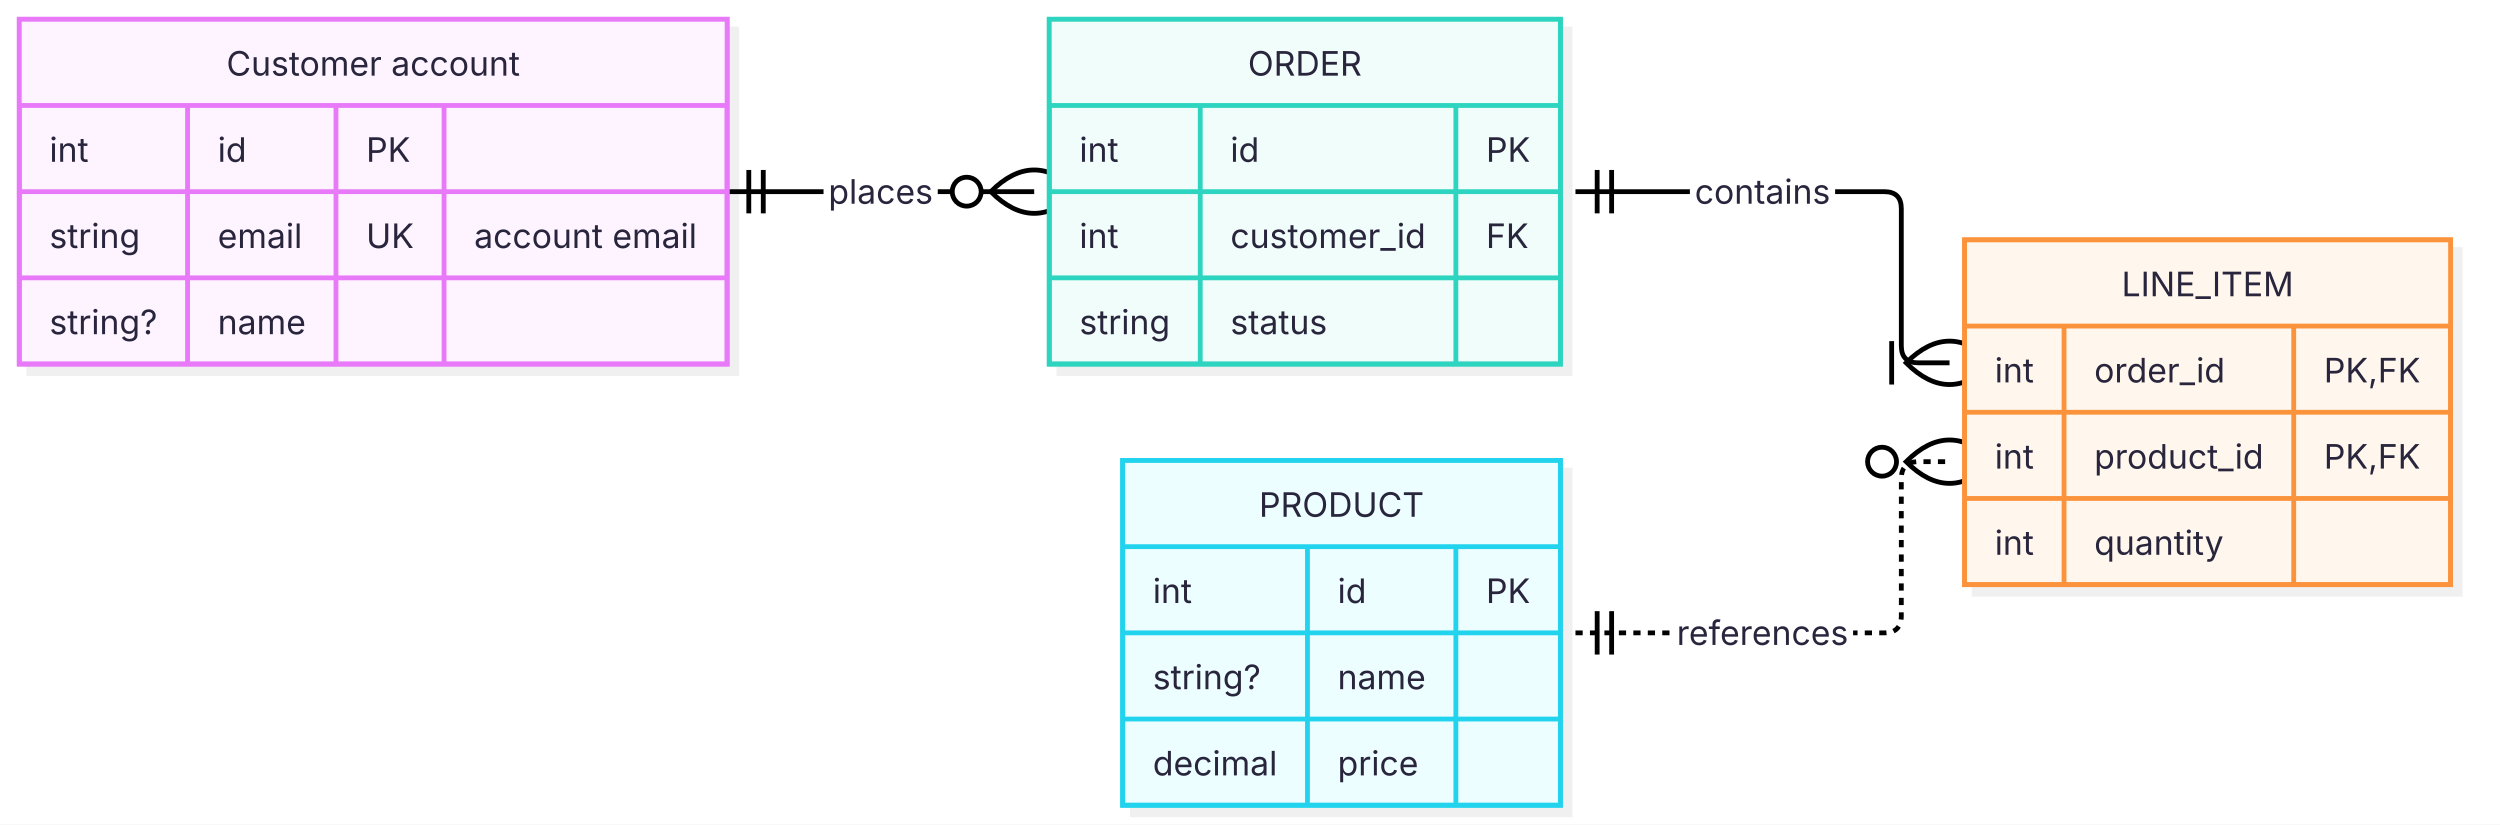
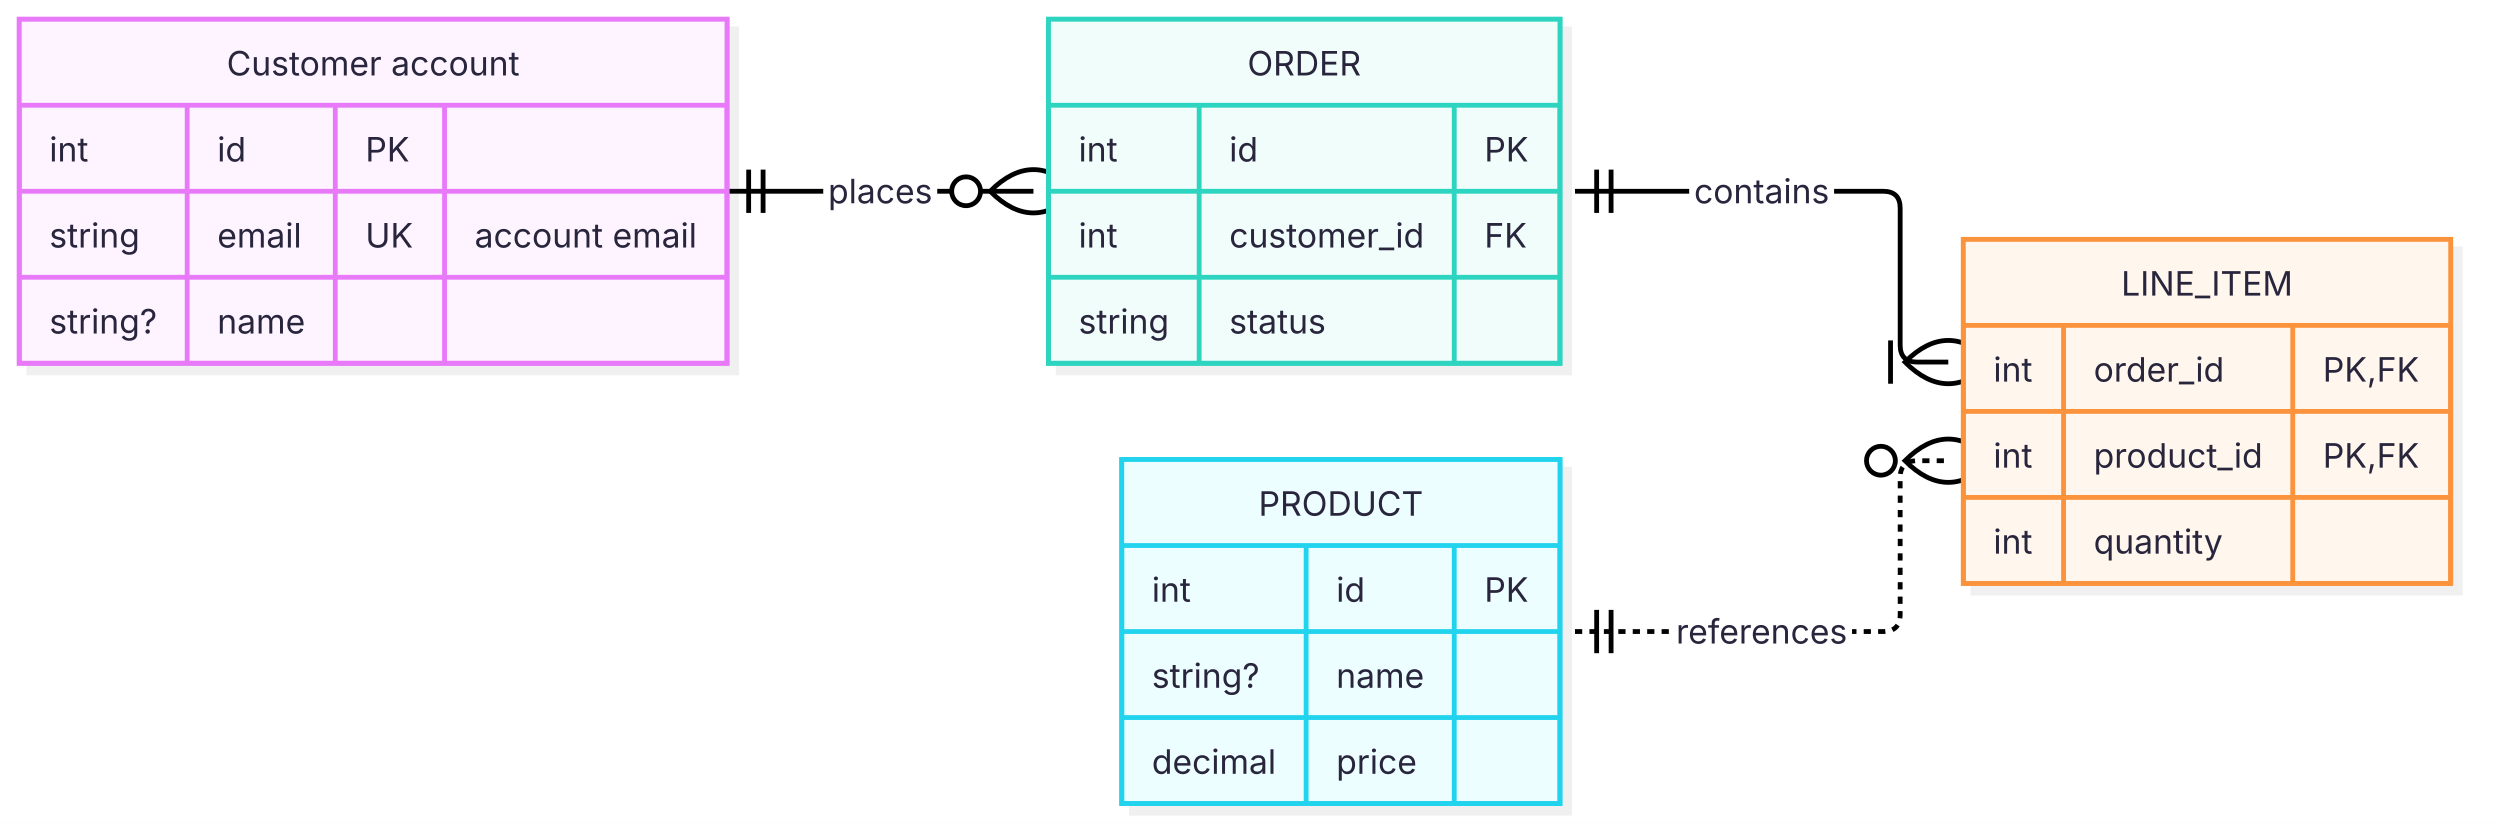
- <svg xmlns="http://www.w3.org/2000/svg" viewBox="4 4 1036.969 342" width="1036.969" height="342">
-   <path d="M4 4L1040.969 4L1040.969 346L4 346Z" fill="#ffffff" />
-   <path d="M16 16L309.594 16L309.594 159L16 159Z" fill="#f0f0f0" stroke="#f0f0f0" stroke-width="2" />
-   <path d="M443.219 16L655.234 16L655.234 159L443.219 159Z" fill="#f0f0f0" stroke="#f0f0f0" stroke-width="2" />
-   <path d="M822.891 107.5L1024.469 107.5L1024.469 250.5L822.891 250.5Z" fill="#f0f0f0" stroke="#f0f0f0" stroke-width="2" />
-   <path d="M473.672 199L655.234 199L655.234 342L473.672 342Z" fill="#f0f0f0" stroke="#f0f0f0" stroke-width="2" />
-   <path d="M305.594 83.5L432.969 83.5" fill="none" stroke="#000000" stroke-width="2" />
-   <path d="M314.594 74.5L314.594 92.5" fill="none" stroke="#000000" stroke-width="2" />
-   <path d="M320.594 74.5L320.594 92.5" fill="none" stroke="#000000" stroke-width="2" />
-   <path d="M450.969 83.5C438.969 95.5 426.969 95.5 414.969 83.5C426.969 71.5 438.969 71.5 450.969 83.5" fill="none" stroke="#000000" stroke-width="2" />
-   <path d="M410.969 83.5C410.969 86.814 408.282 89.5 404.969 89.5C401.655 89.5 398.969 86.814 398.969 83.5C398.969 80.186 401.655 77.5 404.969 77.5C408.282 77.5 410.969 80.186 410.969 83.5Z" fill="#ffffff" stroke="#000000" stroke-width="2" />
-   <path d="M657.484 83.5L785.57 83.5C790.284 83.5 792.641 85.857 792.641 90.571L792.641 147.429C792.641 152.143 794.998 154.5 799.712 154.5L812.641 154.5" fill="none" stroke="#000000" stroke-width="2" />
-   <path d="M666.484 74.5L666.484 92.5" fill="none" stroke="#000000" stroke-width="2" />
-   <path d="M672.484 74.5L672.484 92.5" fill="none" stroke="#000000" stroke-width="2" />
-   <path d="M830.641 154.5C818.641 166.5 806.641 166.5 794.641 154.5C806.641 142.5 818.641 142.5 830.641 154.5" fill="none" stroke="#000000" stroke-width="2" />
-   <path d="M788.641 163.5L788.641 145.5" fill="none" stroke="#000000" stroke-width="2" />
-   <path d="M657.484 266.5L660.484 266.5M663.484 266.5L666.484 266.5M669.484 266.5L672.484 266.5M675.484 266.5L678.484 266.5M681.484 266.5L684.484 266.5M687.484 266.5L690.484 266.5M693.484 266.5L696.484 266.5M699.484 266.5L702.484 266.5M705.484 266.5L708.484 266.5M711.484 266.5L714.484 266.5M717.484 266.5L720.484 266.5M723.484 266.5L726.484 266.5M729.484 266.5L732.484 266.5M735.484 266.5L738.484 266.5M741.484 266.5L744.484 266.5M747.484 266.5L750.484 266.5M753.484 266.5L756.484 266.5M759.484 266.5L762.484 266.5M765.484 266.5L768.484 266.5M771.484 266.5L774.484 266.5M777.484 266.5L780.484 266.5M783.484 266.5L785.57 266.5L786.426 266.472L786.484 266.466M789.383 265.765L789.878 265.506L790.403 265.147L790.873 264.732L791.287 264.263L791.599 263.807M792.541 260.983L792.613 260.285L792.641 259.429L792.641 257.987M792.641 254.987L792.641 251.987M792.641 248.987L792.641 245.987M792.641 242.987L792.641 239.987M792.641 236.987L792.641 233.987M792.641 230.987L792.641 227.987M792.641 224.987L792.641 221.987M792.641 218.987L792.641 215.987M792.641 212.987L792.641 209.987M792.641 206.987L792.641 203.987M792.743 200.992L792.751 200.914L792.889 200.168L793.083 199.477L793.331 198.842L793.635 198.262L793.697 198.172M795.921 196.223L795.983 196.191L796.618 195.942L797.309 195.749L798.054 195.61L798.823 195.531M801.822 195.5L804.822 195.5M807.822 195.5L810.822 195.5" fill="none" stroke="#000000" stroke-width="2" />
-   <path d="M666.484 257.5L666.484 275.5" fill="none" stroke="#000000" stroke-width="2" />
-   <path d="M672.484 257.5L672.484 275.5" fill="none" stroke="#000000" stroke-width="2" />
-   <path d="M830.641 195.5C818.641 207.5 806.641 207.5 794.641 195.5C806.641 183.5 818.641 183.5 830.641 195.5" fill="none" stroke="#000000" stroke-width="2" />
-   <path d="M790.641 195.5C790.641 198.814 787.954 201.5 784.641 201.5C781.327 201.5 778.641 198.814 778.641 195.5C778.641 192.186 781.327 189.5 784.641 189.5C787.954 189.5 790.641 192.186 790.641 195.5Z" fill="#ffffff" stroke="#000000" stroke-width="2" />
-   <path d="M348.594 72.5L389.969 72.5C391.626 72.5 392.969 73.843 392.969 75.5L392.969 90.5C392.969 92.157 391.626 93.5 389.969 93.5L348.594 93.5C346.937 93.5 345.594 92.157 345.594 90.5L345.594 75.5C345.594 73.843 346.937 72.5 348.594 72.5Z" fill="#ffffff" />
-   <text x="369.281" y="88.5" font-family="Inter, sans-serif" font-size="14" fill="#28253d" text-anchor="middle">places</text>
-   <path d="M707.945 72.5L762.18 72.5C763.837 72.5 765.18 73.843 765.18 75.5L765.18 90.5C765.18 92.157 763.837 93.5 762.18 93.5L707.945 93.5C706.288 93.5 704.945 92.157 704.945 90.5L704.945 75.5C704.945 73.843 706.288 72.5 707.945 72.5Z" fill="#ffffff" />
-   <text x="735.063" y="88.5" font-family="Inter, sans-serif" font-size="14" fill="#28253d" text-anchor="middle">contains</text>
-   <path d="M700.484 255.5L769.641 255.5C771.297 255.5 772.641 256.843 772.641 258.5L772.641 273.5C772.641 275.157 771.297 276.5 769.641 276.5L700.484 276.5C698.828 276.5 697.484 275.157 697.484 273.5L697.484 258.5C697.484 256.843 698.828 255.5 700.484 255.5Z" fill="#ffffff" />
-   <text x="735.063" y="271.5" font-family="Inter, sans-serif" font-size="14" fill="#28253d" text-anchor="middle">references</text>
-   <path d="M12 12L305.594 12L305.594 155L12 155Z" fill="#fdf4ff" stroke="#e879f9" stroke-width="2" />
-   <path d="M12 12L305.594 12L305.594 47.75L12 47.75Z" fill="#fdf4ff" />
-   <text x="158.797" y="35.375" font-family="Inter, sans-serif" font-size="14" fill="#28253d" text-anchor="middle">Customer account</text>
-   <path d="M12 47.75L305.594 47.75" fill="none" stroke="#e879f9" stroke-width="2" />
+ <svg xmlns="http://www.w3.org/2000/svg" viewBox="4 4 1039.136 342" width="1039.136" height="342">
+   <path d="M4 4L1043.136 4L1043.136 346L4 346Z" fill="#ffffff" />
+   <path d="M16 16L310.184 16L310.184 159L16 159Z" fill="#f0f0f0" stroke="#f0f0f0" stroke-width="2" />
+   <path d="M443.809 16L656.406 16L656.406 159L443.809 159Z" fill="#f0f0f0" stroke="#f0f0f0" stroke-width="2" />
+   <path d="M824.063 107.5L1026.636 107.5L1026.636 250.5L824.063 250.5Z" fill="#f0f0f0" stroke="#f0f0f0" stroke-width="2" />
+   <path d="M474.262 199L656.406 199L656.406 342L474.262 342Z" fill="#f0f0f0" stroke="#f0f0f0" stroke-width="2" />
+   <path d="M306.184 83.5L433.559 83.5" fill="none" stroke="#000000" stroke-width="2" />
+   <path d="M315.184 74.5L315.184 92.5" fill="none" stroke="#000000" stroke-width="2" />
+   <path d="M321.184 74.5L321.184 92.5" fill="none" stroke="#000000" stroke-width="2" />
+   <path d="M451.559 83.5C439.559 95.5 427.559 95.5 415.559 83.5C427.559 71.5 439.559 71.5 451.559 83.5" fill="none" stroke="#000000" stroke-width="2" />
+   <path d="M411.559 83.5C411.559 86.814 408.872 89.5 405.559 89.5C402.245 89.5 399.559 86.814 399.559 83.5C399.559 80.186 402.245 77.5 405.559 77.5C408.872 77.5 411.559 80.186 411.559 83.5Z" fill="#ffffff" stroke="#000000" stroke-width="2" />
+   <path d="M658.656 83.5L786.741 83.5C791.455 83.5 793.813 85.857 793.813 90.571L793.813 147.429C793.813 152.143 796.17 154.5 800.884 154.5L813.813 154.5" fill="none" stroke="#000000" stroke-width="2" />
+   <path d="M667.656 74.5L667.656 92.5" fill="none" stroke="#000000" stroke-width="2" />
+   <path d="M673.656 74.5L673.656 92.5" fill="none" stroke="#000000" stroke-width="2" />
+   <path d="M831.813 154.5C819.813 166.5 807.813 166.5 795.813 154.5C807.813 142.5 819.813 142.5 831.813 154.5" fill="none" stroke="#000000" stroke-width="2" />
+   <path d="M789.813 163.5L789.813 145.5" fill="none" stroke="#000000" stroke-width="2" />
+   <path d="M658.656 266.5L661.656 266.5M664.656 266.5L667.656 266.5M670.656 266.5L673.656 266.5M676.656 266.5L679.656 266.5M682.656 266.5L685.656 266.5M688.656 266.5L691.656 266.5M694.656 266.5L697.656 266.5M700.656 266.5L703.656 266.5M706.656 266.5L709.656 266.5M712.656 266.5L715.656 266.5M718.656 266.5L721.656 266.5M724.656 266.5L727.656 266.5M730.656 266.5L733.656 266.5M736.656 266.5L739.656 266.5M742.656 266.5L745.656 266.5M748.656 266.5L751.656 266.5M754.656 266.5L757.656 266.5M760.656 266.5L763.656 266.5M766.656 266.5L769.656 266.5M772.656 266.5L775.656 266.5M778.656 266.5L781.656 266.5M784.656 266.5L786.741 266.5L787.598 266.472L787.655 266.466M790.555 265.765L791.05 265.506L791.575 265.147L792.045 264.732L792.459 264.263L792.771 263.807M793.713 260.983L793.785 260.285L793.813 259.429L793.813 257.987M793.813 254.987L793.813 251.987M793.813 248.987L793.813 245.987M793.813 242.987L793.813 239.987M793.813 236.987L793.813 233.987M793.813 230.987L793.813 227.987M793.813 224.987L793.813 221.987M793.813 218.987L793.813 215.987M793.813 212.987L793.813 209.987M793.813 206.987L793.813 203.987M793.915 200.992L793.923 200.914L794.061 200.168L794.254 199.477L794.503 198.842L794.807 198.262L794.868 198.172M797.093 196.223L797.155 196.191L797.79 195.942L798.481 195.749L799.226 195.61L799.994 195.531M802.994 195.5L805.994 195.5M808.994 195.5L811.994 195.5" fill="none" stroke="#000000" stroke-width="2" />
+   <path d="M667.656 257.5L667.656 275.5" fill="none" stroke="#000000" stroke-width="2" />
+   <path d="M673.656 257.5L673.656 275.5" fill="none" stroke="#000000" stroke-width="2" />
+   <path d="M831.813 195.5C819.813 207.5 807.813 207.5 795.813 195.5C807.813 183.5 819.813 183.5 831.813 195.5" fill="none" stroke="#000000" stroke-width="2" />
+   <path d="M791.813 195.5C791.813 198.814 789.126 201.5 785.813 201.5C782.499 201.5 779.813 198.814 779.813 195.5C779.813 192.186 782.499 189.5 785.813 189.5C789.126 189.5 791.813 192.186 791.813 195.5Z" fill="#ffffff" stroke="#000000" stroke-width="2" />
+   <path d="M349.184 72.5L390.559 72.5C392.215 72.5 393.559 73.843 393.559 75.5L393.559 90.5C393.559 92.157 392.215 93.5 390.559 93.5L349.184 93.5C347.527 93.5 346.184 92.157 346.184 90.5L346.184 75.5C346.184 73.843 347.527 72.5 349.184 72.5Z" fill="#ffffff" />
+   <text x="369.871" y="88.5" font-family="Inter, sans-serif" font-size="14" fill="#28253d" text-anchor="middle">places</text>
+   <path d="M709.117 72.5L763.352 72.5C765.008 72.5 766.352 73.843 766.352 75.5L766.352 90.5C766.352 92.157 765.008 93.5 763.352 93.5L709.117 93.5C707.46 93.5 706.117 92.157 706.117 90.5L706.117 75.5C706.117 73.843 707.46 72.5 709.117 72.5Z" fill="#ffffff" />
+   <text x="736.234" y="88.5" font-family="Inter, sans-serif" font-size="14" fill="#28253d" text-anchor="middle">contains</text>
+   <path d="M701.656 255.5L770.813 255.5C772.469 255.5 773.813 256.843 773.813 258.5L773.813 273.5C773.813 275.157 772.469 276.5 770.813 276.5L701.656 276.5C699.999 276.5 698.656 275.157 698.656 273.5L698.656 258.5C698.656 256.843 699.999 255.5 701.656 255.5Z" fill="#ffffff" />
+   <text x="736.234" y="271.5" font-family="Inter, sans-serif" font-size="14" fill="#28253d" text-anchor="middle">references</text>
+   <path d="M12 12L306.184 12L306.184 155L12 155Z" fill="#fdf4ff" stroke="#e879f9" stroke-width="2" />
+   <path d="M12 12L306.184 12L306.184 47.75L12 47.75Z" fill="#fdf4ff" />
+   <text x="159.092" y="35.375" font-family="Inter, sans-serif" font-size="14" fill="#28253d" text-anchor="middle">Customer account</text>
+   <path d="M12 47.75L306.184 47.75" fill="none" stroke="#e879f9" stroke-width="2" />
  <text x="24.5" y="71.125" font-family="Inter, sans-serif" font-size="14" fill="#28253d">int</text>
  <text x="94.297" y="71.125" font-family="Inter, sans-serif" font-size="14" fill="#28253d">id</text>
  <text x="155.859" y="71.125" font-family="Inter, sans-serif" font-size="14" fill="#28253d">PK</text>
-   <text x="200.688" y="71.125" font-family="Inter, sans-serif" font-size="14" fill="#28253d" />
-   <path d="M12 83.5L305.594 83.5" fill="none" stroke="#e879f9" stroke-width="2" />
+   <text x="201.277" y="71.125" font-family="Inter, sans-serif" font-size="14" fill="#28253d" />
+   <path d="M12 83.5L306.184 83.5" fill="none" stroke="#e879f9" stroke-width="2" />
  <text x="24.5" y="106.875" font-family="Inter, sans-serif" font-size="14" fill="#28253d">string</text>
  <text x="94.297" y="106.875" font-family="Inter, sans-serif" font-size="14" fill="#28253d">email</text>
  <text x="155.859" y="106.875" font-family="Inter, sans-serif" font-size="14" fill="#28253d">UK</text>
-   <text x="200.688" y="106.875" font-family="Inter, sans-serif" font-size="14" fill="#28253d">account email</text>
-   <path d="M12 119.25L305.594 119.25" fill="none" stroke="#e879f9" stroke-width="2" />
+   <text x="201.277" y="106.875" font-family="Inter, sans-serif" font-size="14" fill="#28253d">account email</text>
+   <path d="M12 119.25L306.184 119.25" fill="none" stroke="#e879f9" stroke-width="2" />
  <text x="24.5" y="142.625" font-family="Inter, sans-serif" font-size="14" fill="#28253d">string?</text>
  <text x="94.297" y="142.625" font-family="Inter, sans-serif" font-size="14" fill="#28253d">name</text>
  <text x="155.859" y="142.625" font-family="Inter, sans-serif" font-size="14" fill="#28253d" />
-   <text x="200.688" y="142.625" font-family="Inter, sans-serif" font-size="14" fill="#28253d" />
+   <text x="201.277" y="142.625" font-family="Inter, sans-serif" font-size="14" fill="#28253d" />
  <path d="M81.797 47.75L81.797 155" fill="none" stroke="#e879f9" stroke-width="2" />
  <path d="M143.359 47.75L143.359 155" fill="none" stroke="#e879f9" stroke-width="2" />
-   <path d="M188.188 47.75L188.188 155" fill="none" stroke="#e879f9" stroke-width="2" />
-   <path d="M12 12L305.594 12L305.594 155L12 155Z" fill="none" stroke="#e879f9" stroke-width="2" />
-   <path d="M439.219 12L651.234 12L651.234 155L439.219 155Z" fill="#f0fdfa" stroke="#2dd4bf" stroke-width="2" />
-   <path d="M439.219 12L651.234 12L651.234 47.75L439.219 47.75Z" fill="#f0fdfa" />
-   <text x="545.227" y="35.375" font-family="Inter, sans-serif" font-size="14" fill="#28253d" text-anchor="middle">ORDER</text>
-   <path d="M439.219 47.75L651.234 47.75" fill="none" stroke="#2dd4bf" stroke-width="2" />
-   <text x="451.719" y="71.125" font-family="Inter, sans-serif" font-size="14" fill="#28253d">int</text>
-   <text x="514.344" y="71.125" font-family="Inter, sans-serif" font-size="14" fill="#28253d">id</text>
-   <text x="620.375" y="71.125" font-family="Inter, sans-serif" font-size="14" fill="#28253d">PK</text>
-   <path d="M439.219 83.5L651.234 83.5" fill="none" stroke="#2dd4bf" stroke-width="2" />
-   <text x="451.719" y="106.875" font-family="Inter, sans-serif" font-size="14" fill="#28253d">int</text>
-   <text x="514.344" y="106.875" font-family="Inter, sans-serif" font-size="14" fill="#28253d">customer_id</text>
-   <text x="620.375" y="106.875" font-family="Inter, sans-serif" font-size="14" fill="#28253d">FK</text>
-   <path d="M439.219 119.25L651.234 119.25" fill="none" stroke="#2dd4bf" stroke-width="2" />
-   <text x="451.719" y="142.625" font-family="Inter, sans-serif" font-size="14" fill="#28253d">string</text>
-   <text x="514.344" y="142.625" font-family="Inter, sans-serif" font-size="14" fill="#28253d">status</text>
-   <text x="620.375" y="142.625" font-family="Inter, sans-serif" font-size="14" fill="#28253d" />
-   <path d="M501.844 47.75L501.844 155" fill="none" stroke="#2dd4bf" stroke-width="2" />
-   <path d="M607.875 47.75L607.875 155" fill="none" stroke="#2dd4bf" stroke-width="2" />
-   <path d="M439.219 12L651.234 12L651.234 155L439.219 155Z" fill="none" stroke="#2dd4bf" stroke-width="2" />
-   <path d="M818.891 103.5L1020.469 103.5L1020.469 246.5L818.891 246.5Z" fill="#fff7ed" stroke="#fb923c" stroke-width="2" />
-   <path d="M818.891 103.5L1020.469 103.5L1020.469 139.25L818.891 139.25Z" fill="#fff7ed" />
-   <text x="919.68" y="126.875" font-family="Inter, sans-serif" font-size="14" fill="#28253d" text-anchor="middle">LINE_ITEM</text>
-   <path d="M818.891 139.25L1020.469 139.25" fill="none" stroke="#fb923c" stroke-width="2" />
-   <text x="831.391" y="162.625" font-family="Inter, sans-serif" font-size="14" fill="#28253d">int</text>
-   <text x="872.641" y="162.625" font-family="Inter, sans-serif" font-size="14" fill="#28253d">order_id</text>
-   <text x="967.906" y="162.625" font-family="Inter, sans-serif" font-size="14" fill="#28253d">PK,FK</text>
-   <path d="M818.891 175L1020.469 175" fill="none" stroke="#fb923c" stroke-width="2" />
-   <text x="831.391" y="198.375" font-family="Inter, sans-serif" font-size="14" fill="#28253d">int</text>
-   <text x="872.641" y="198.375" font-family="Inter, sans-serif" font-size="14" fill="#28253d">product_id</text>
-   <text x="967.906" y="198.375" font-family="Inter, sans-serif" font-size="14" fill="#28253d">PK,FK</text>
-   <path d="M818.891 210.75L1020.469 210.75" fill="none" stroke="#fb923c" stroke-width="2" />
-   <text x="831.391" y="234.125" font-family="Inter, sans-serif" font-size="14" fill="#28253d">int</text>
-   <text x="872.641" y="234.125" font-family="Inter, sans-serif" font-size="14" fill="#28253d">quantity</text>
-   <text x="967.906" y="234.125" font-family="Inter, sans-serif" font-size="14" fill="#28253d" />
-   <path d="M860.141 139.25L860.141 246.5" fill="none" stroke="#fb923c" stroke-width="2" />
-   <path d="M955.406 139.25L955.406 246.5" fill="none" stroke="#fb923c" stroke-width="2" />
-   <path d="M818.891 103.5L1020.469 103.5L1020.469 246.5L818.891 246.5Z" fill="none" stroke="#fb923c" stroke-width="2" />
-   <path d="M469.672 195L651.234 195L651.234 338L469.672 338Z" fill="#ecfeff" stroke="#22d3ee" stroke-width="2" />
-   <path d="M469.672 195L651.234 195L651.234 230.75L469.672 230.75Z" fill="#ecfeff" />
-   <text x="560.453" y="218.375" font-family="Inter, sans-serif" font-size="14" fill="#28253d" text-anchor="middle">PRODUCT</text>
-   <path d="M469.672 230.75L651.234 230.75" fill="none" stroke="#22d3ee" stroke-width="2" />
-   <text x="482.172" y="254.125" font-family="Inter, sans-serif" font-size="14" fill="#28253d">int</text>
-   <text x="558.813" y="254.125" font-family="Inter, sans-serif" font-size="14" fill="#28253d">id</text>
-   <text x="620.375" y="254.125" font-family="Inter, sans-serif" font-size="14" fill="#28253d">PK</text>
-   <path d="M469.672 266.5L651.234 266.5" fill="none" stroke="#22d3ee" stroke-width="2" />
-   <text x="482.172" y="289.875" font-family="Inter, sans-serif" font-size="14" fill="#28253d">string?</text>
-   <text x="558.813" y="289.875" font-family="Inter, sans-serif" font-size="14" fill="#28253d">name</text>
-   <text x="620.375" y="289.875" font-family="Inter, sans-serif" font-size="14" fill="#28253d" />
-   <path d="M469.672 302.25L651.234 302.25" fill="none" stroke="#22d3ee" stroke-width="2" />
-   <text x="482.172" y="325.625" font-family="Inter, sans-serif" font-size="14" fill="#28253d">decimal</text>
-   <text x="558.813" y="325.625" font-family="Inter, sans-serif" font-size="14" fill="#28253d">price</text>
-   <text x="620.375" y="325.625" font-family="Inter, sans-serif" font-size="14" fill="#28253d" />
-   <path d="M546.313 230.75L546.313 338" fill="none" stroke="#22d3ee" stroke-width="2" />
-   <path d="M607.875 230.75L607.875 338" fill="none" stroke="#22d3ee" stroke-width="2" />
-   <path d="M469.672 195L651.234 195L651.234 338L469.672 338Z" fill="none" stroke="#22d3ee" stroke-width="2" />
+   <path d="M188.777 47.75L188.777 155" fill="none" stroke="#e879f9" stroke-width="2" />
+   <path d="M12 12L306.184 12L306.184 155L12 155Z" fill="none" stroke="#e879f9" stroke-width="2" />
+   <path d="M439.809 12L652.406 12L652.406 155L439.809 155Z" fill="#f0fdfa" stroke="#2dd4bf" stroke-width="2" />
+   <path d="M439.809 12L652.406 12L652.406 47.75L439.809 47.75Z" fill="#f0fdfa" />
+   <text x="546.107" y="35.375" font-family="Inter, sans-serif" font-size="14" fill="#28253d" text-anchor="middle">ORDER</text>
+   <path d="M439.809 47.75L652.406 47.75" fill="none" stroke="#2dd4bf" stroke-width="2" />
+   <text x="452.309" y="71.125" font-family="Inter, sans-serif" font-size="14" fill="#28253d">int</text>
+   <text x="514.934" y="71.125" font-family="Inter, sans-serif" font-size="14" fill="#28253d">id</text>
+   <text x="620.965" y="71.125" font-family="Inter, sans-serif" font-size="14" fill="#28253d">PK</text>
+   <path d="M439.809 83.5L652.406 83.5" fill="none" stroke="#2dd4bf" stroke-width="2" />
+   <text x="452.309" y="106.875" font-family="Inter, sans-serif" font-size="14" fill="#28253d">int</text>
+   <text x="514.934" y="106.875" font-family="Inter, sans-serif" font-size="14" fill="#28253d">customer_id</text>
+   <text x="620.965" y="106.875" font-family="Inter, sans-serif" font-size="14" fill="#28253d">FK</text>
+   <path d="M439.809 119.25L652.406 119.25" fill="none" stroke="#2dd4bf" stroke-width="2" />
+   <text x="452.309" y="142.625" font-family="Inter, sans-serif" font-size="14" fill="#28253d">string</text>
+   <text x="514.934" y="142.625" font-family="Inter, sans-serif" font-size="14" fill="#28253d">status</text>
+   <text x="620.965" y="142.625" font-family="Inter, sans-serif" font-size="14" fill="#28253d" />
+   <path d="M502.434 47.75L502.434 155" fill="none" stroke="#2dd4bf" stroke-width="2" />
+   <path d="M608.465 47.75L608.465 155" fill="none" stroke="#2dd4bf" stroke-width="2" />
+   <path d="M439.809 12L652.406 12L652.406 155L439.809 155Z" fill="none" stroke="#2dd4bf" stroke-width="2" />
+   <path d="M820.063 103.5L1022.636 103.5L1022.636 246.5L820.063 246.5Z" fill="#fff7ed" stroke="#fb923c" stroke-width="2" />
+   <path d="M820.063 103.5L1022.636 103.5L1022.636 139.25L820.063 139.25Z" fill="#fff7ed" />
+   <text x="921.349" y="126.875" font-family="Inter, sans-serif" font-size="14" fill="#28253d" text-anchor="middle">LINE_ITEM</text>
+   <path d="M820.063 139.25L1022.636 139.25" fill="none" stroke="#fb923c" stroke-width="2" />
+   <text x="832.563" y="162.625" font-family="Inter, sans-serif" font-size="14" fill="#28253d">int</text>
+   <text x="874.225" y="162.625" font-family="Inter, sans-serif" font-size="14" fill="#28253d">order_id</text>
+   <text x="969.49" y="162.625" font-family="Inter, sans-serif" font-size="14" fill="#28253d">PK,FK</text>
+   <path d="M820.063 175L1022.636 175" fill="none" stroke="#fb923c" stroke-width="2" />
+   <text x="832.563" y="198.375" font-family="Inter, sans-serif" font-size="14" fill="#28253d">int</text>
+   <text x="874.225" y="198.375" font-family="Inter, sans-serif" font-size="14" fill="#28253d">product_id</text>
+   <text x="969.49" y="198.375" font-family="Inter, sans-serif" font-size="14" fill="#28253d">PK,FK</text>
+   <path d="M820.063 210.75L1022.636 210.75" fill="none" stroke="#fb923c" stroke-width="2" />
+   <text x="832.563" y="234.125" font-family="Inter, sans-serif" font-size="14" fill="#28253d">int</text>
+   <text x="874.225" y="234.125" font-family="Inter, sans-serif" font-size="14" fill="#28253d">quantity</text>
+   <text x="969.49" y="234.125" font-family="Inter, sans-serif" font-size="14" fill="#28253d" />
+   <path d="M861.725 139.25L861.725 246.5" fill="none" stroke="#fb923c" stroke-width="2" />
+   <path d="M956.99 139.25L956.99 246.5" fill="none" stroke="#fb923c" stroke-width="2" />
+   <path d="M820.063 103.5L1022.636 103.5L1022.636 246.5L820.063 246.5Z" fill="none" stroke="#fb923c" stroke-width="2" />
+   <path d="M470.262 195L652.406 195L652.406 338L470.262 338Z" fill="#ecfeff" stroke="#22d3ee" stroke-width="2" />
+   <path d="M470.262 195L652.406 195L652.406 230.75L470.262 230.75Z" fill="#ecfeff" />
+   <text x="561.334" y="218.375" font-family="Inter, sans-serif" font-size="14" fill="#28253d" text-anchor="middle">PRODUCT</text>
+   <path d="M470.262 230.75L652.406 230.75" fill="none" stroke="#22d3ee" stroke-width="2" />
+   <text x="482.762" y="254.125" font-family="Inter, sans-serif" font-size="14" fill="#28253d">int</text>
+   <text x="559.402" y="254.125" font-family="Inter, sans-serif" font-size="14" fill="#28253d">id</text>
+   <text x="620.965" y="254.125" font-family="Inter, sans-serif" font-size="14" fill="#28253d">PK</text>
+   <path d="M470.262 266.5L652.406 266.5" fill="none" stroke="#22d3ee" stroke-width="2" />
+   <text x="482.762" y="289.875" font-family="Inter, sans-serif" font-size="14" fill="#28253d">string?</text>
+   <text x="559.402" y="289.875" font-family="Inter, sans-serif" font-size="14" fill="#28253d">name</text>
+   <text x="620.965" y="289.875" font-family="Inter, sans-serif" font-size="14" fill="#28253d" />
+   <path d="M470.262 302.25L652.406 302.25" fill="none" stroke="#22d3ee" stroke-width="2" />
+   <text x="482.762" y="325.625" font-family="Inter, sans-serif" font-size="14" fill="#28253d">decimal</text>
+   <text x="559.402" y="325.625" font-family="Inter, sans-serif" font-size="14" fill="#28253d">price</text>
+   <text x="620.965" y="325.625" font-family="Inter, sans-serif" font-size="14" fill="#28253d" />
+   <path d="M546.902 230.75L546.902 338" fill="none" stroke="#22d3ee" stroke-width="2" />
+   <path d="M608.465 230.75L608.465 338" fill="none" stroke="#22d3ee" stroke-width="2" />
+   <path d="M470.262 195L652.406 195L652.406 338L470.262 338Z" fill="none" stroke="#22d3ee" stroke-width="2" />
</svg>
